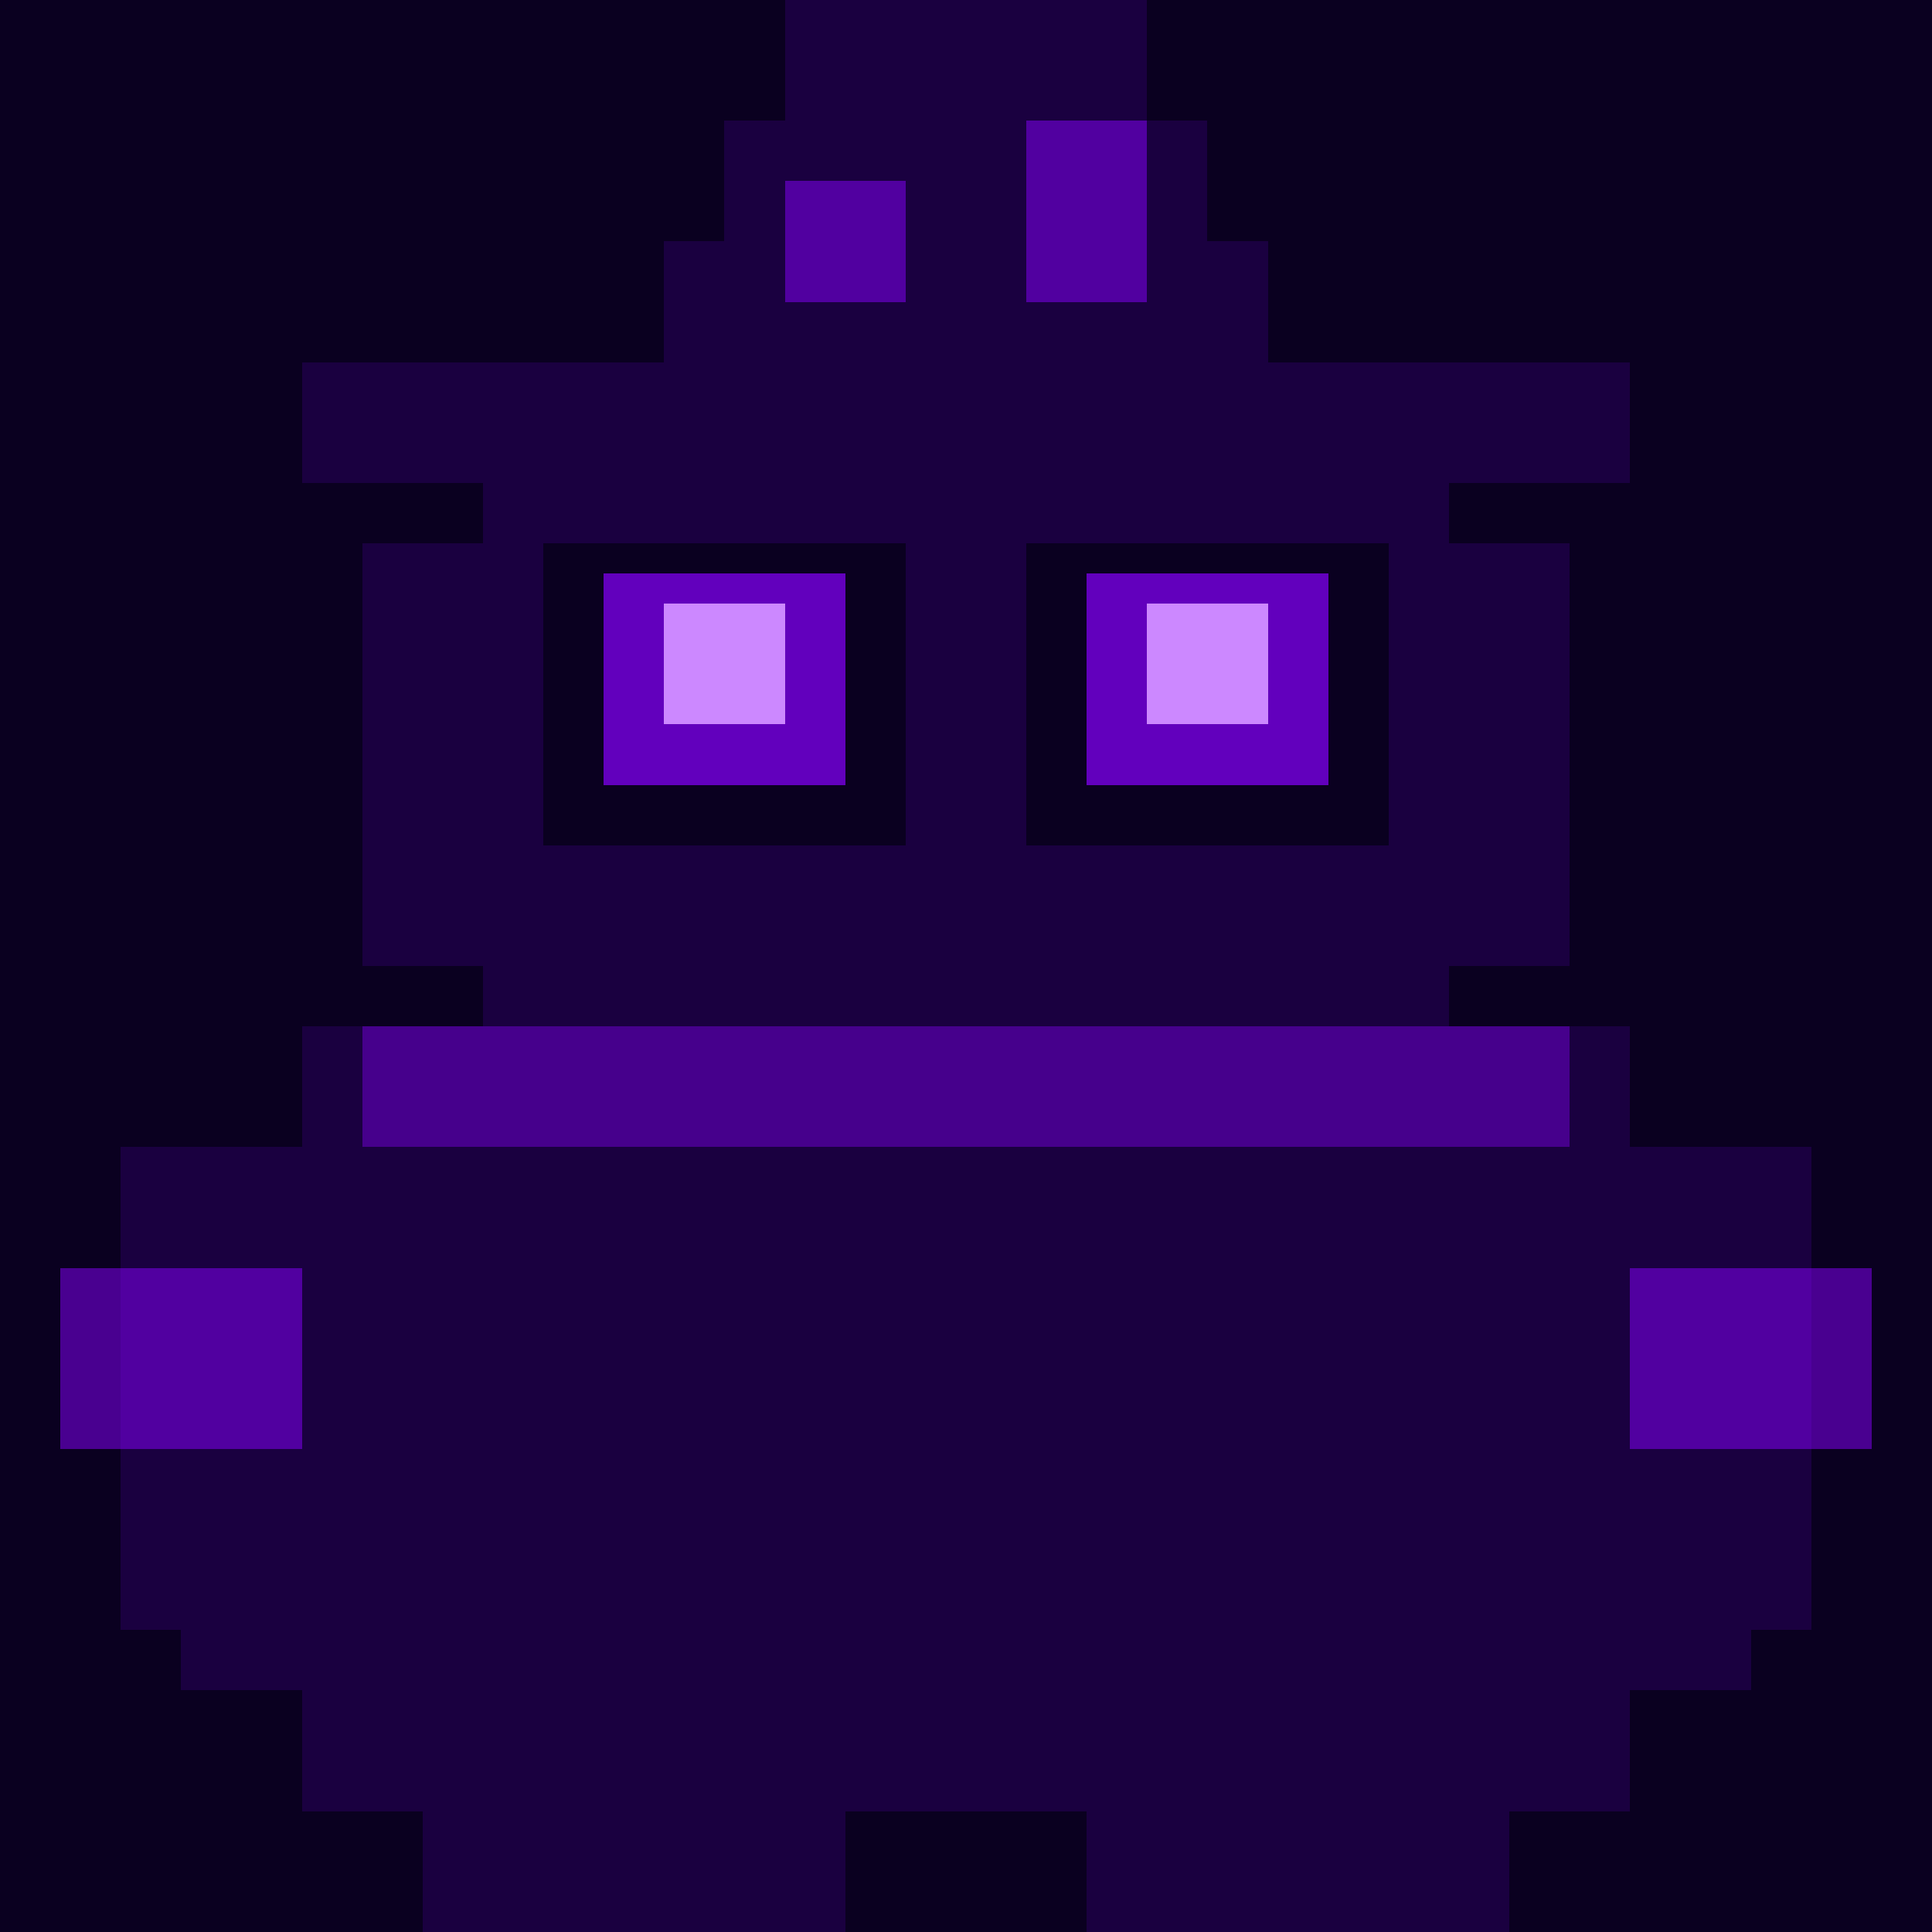
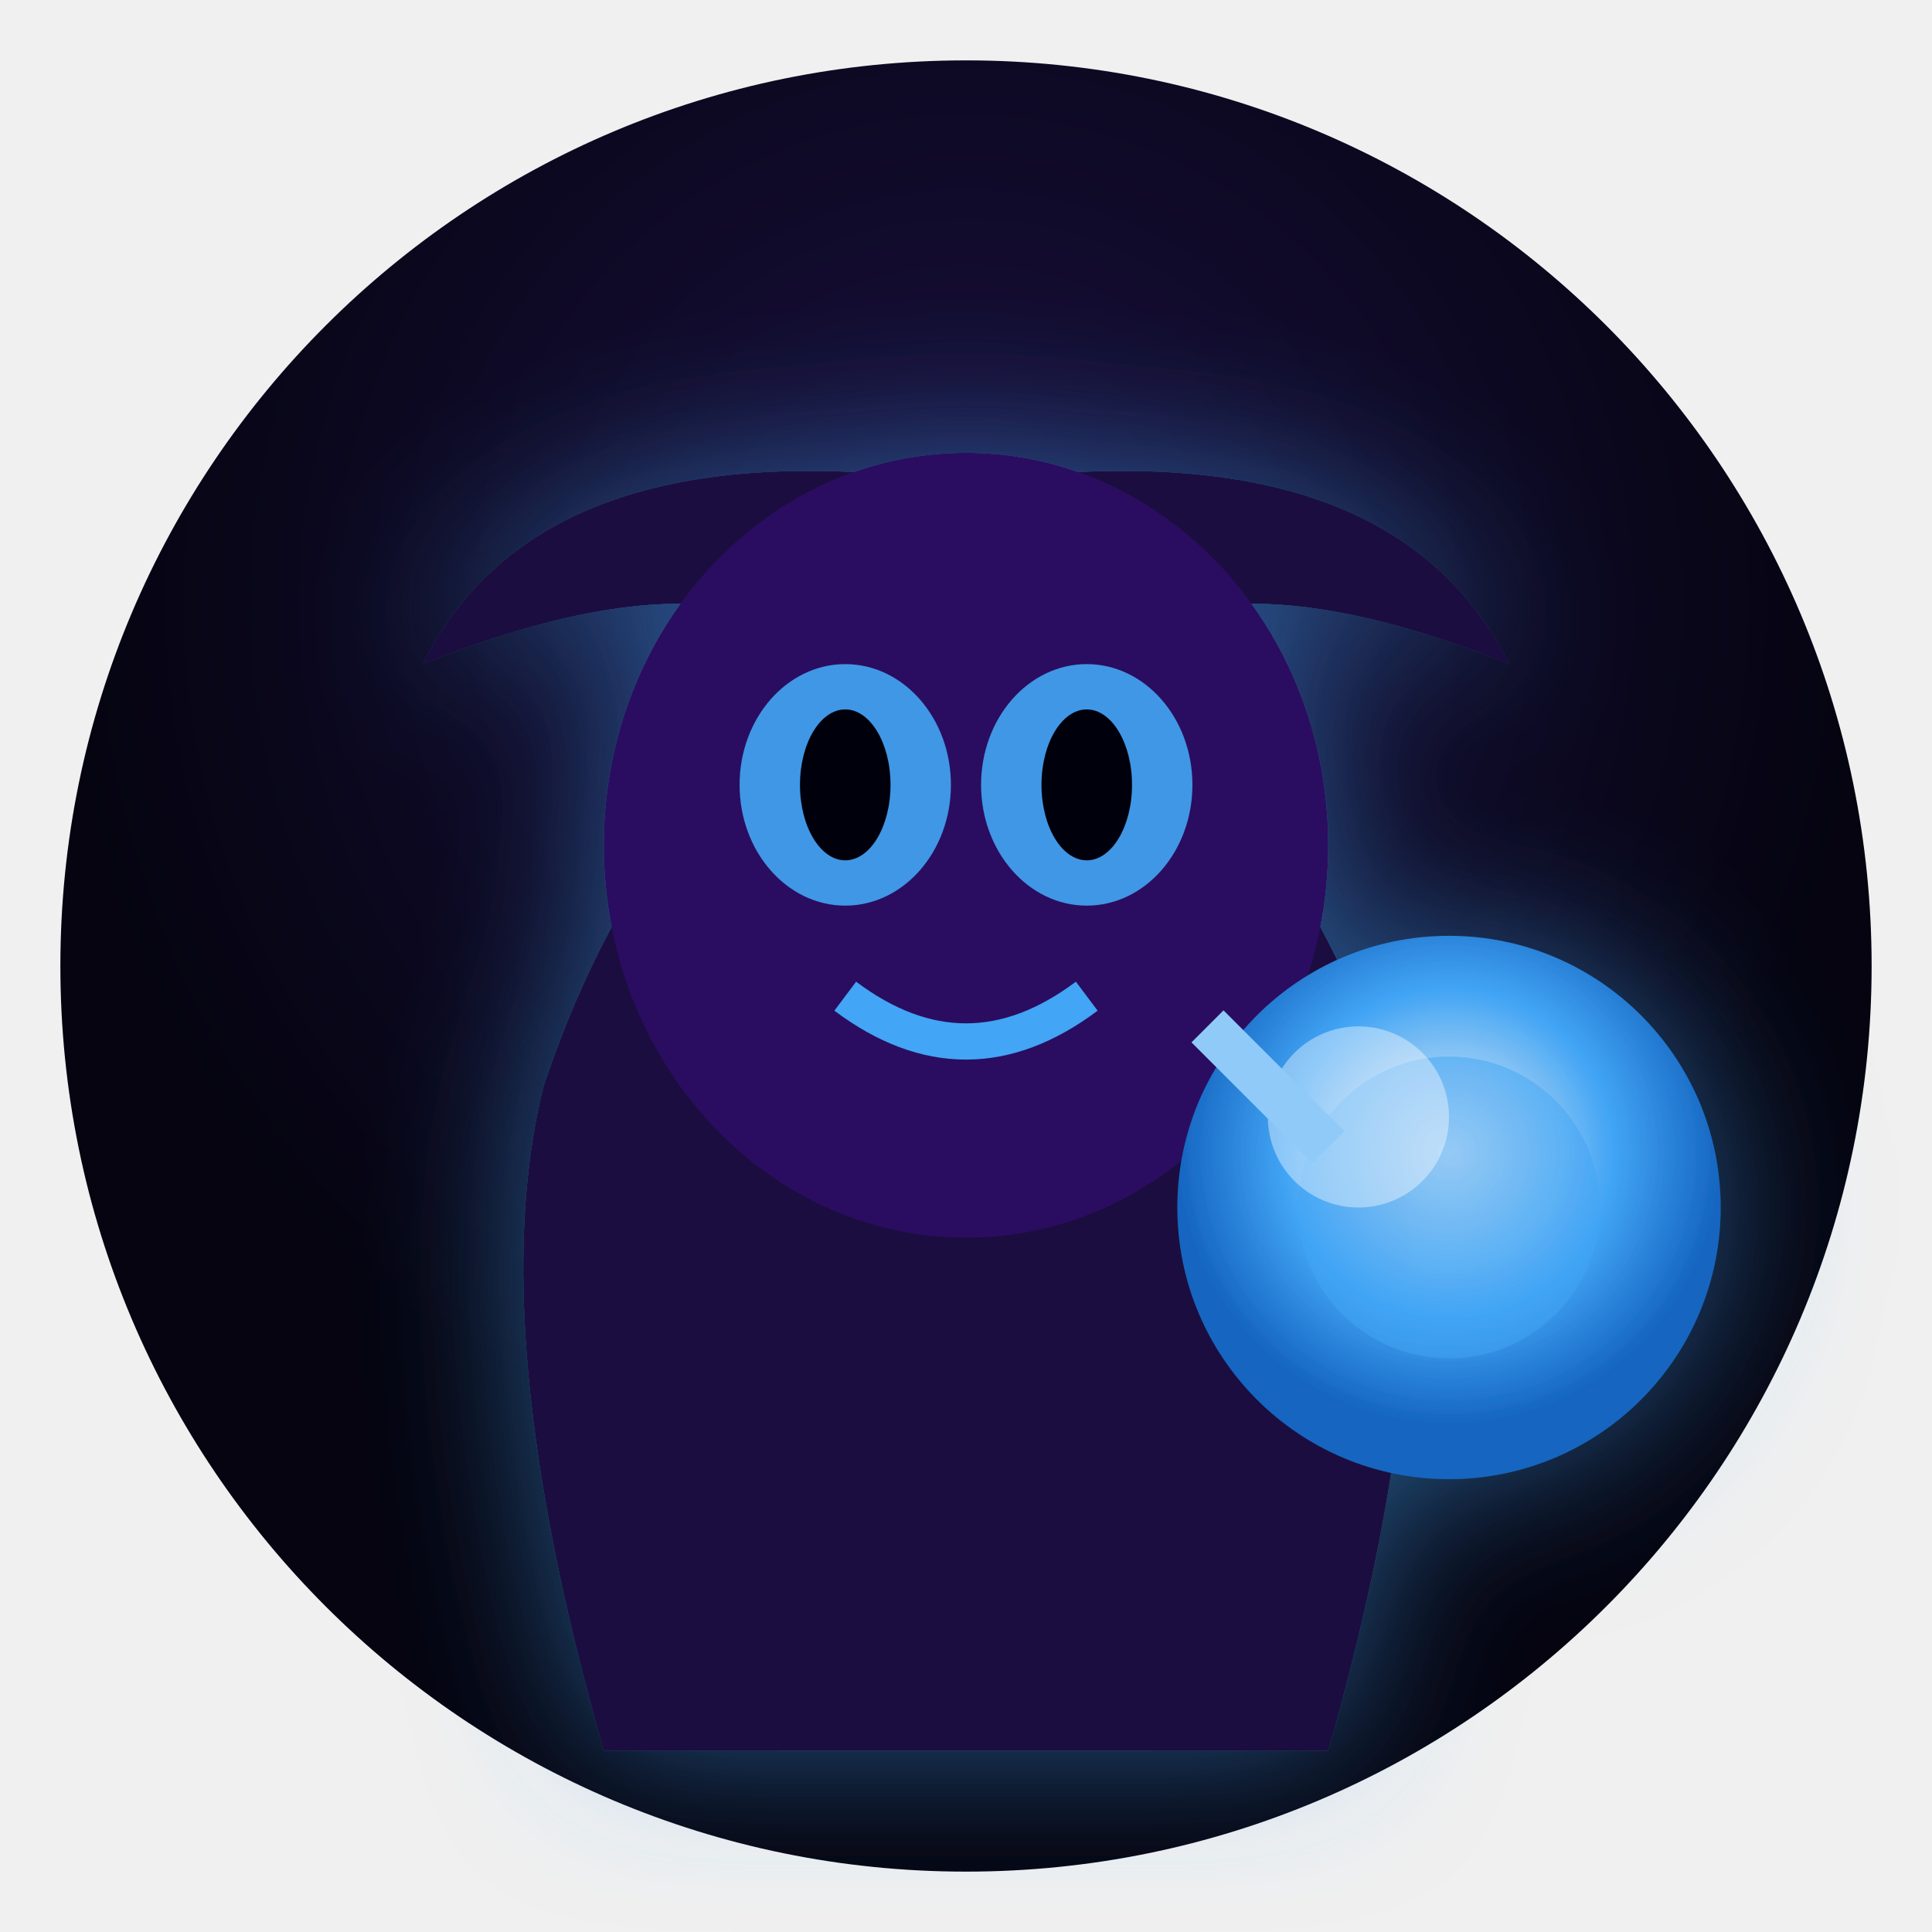
- <svg xmlns="http://www.w3.org/2000/svg" viewBox="0 0 64 64" shape-rendering="crispEdges">
-   <rect x="0" y="0" width="64" height="64" fill="#0a0020" />
-   <rect x="26" y="0" width="12" height="4" fill="#1a0040" />
-   <rect x="24" y="4" width="16" height="4" fill="#1a0040" />
-   <rect x="22" y="8" width="20" height="4" fill="#1a0040" />
-   <rect x="10" y="12" width="44" height="4" fill="#1a0040" />
-   <rect x="16" y="16" width="32" height="18" fill="#1a0040" />
-   <rect x="12" y="18" width="4" height="14" fill="#1a0040" />
-   <rect x="48" y="18" width="4" height="14" fill="#1a0040" />
-   <rect x="18" y="18" width="12" height="10" fill="#0a0020" />
-   <rect x="34" y="18" width="12" height="10" fill="#0a0020" />
-   <rect x="20" y="19" width="8" height="7" fill="#8800ff" opacity="0.7" />
-   <rect x="36" y="19" width="8" height="7" fill="#8800ff" opacity="0.7" />
-   <rect x="22" y="20" width="4" height="4" fill="#cc88ff" />
-   <rect x="38" y="20" width="4" height="4" fill="#cc88ff" />
-   <rect x="26" y="6" width="4" height="4" fill="#8800ff" opacity="0.5" />
-   <rect x="34" y="4" width="4" height="6" fill="#8800ff" opacity="0.5" />
-   <rect x="10" y="34" width="44" height="26" fill="#1a0040" />
-   <rect x="6" y="40" width="52" height="16" fill="#1a0040" />
-   <rect x="12" y="34" width="40" height="4" fill="#8800ff" opacity="0.4" />
-   <rect x="4" y="38" width="10" height="16" fill="#1a0040" />
-   <rect x="50" y="38" width="10" height="16" fill="#1a0040" />
-   <rect x="2" y="42" width="8" height="6" fill="#8800ff" opacity="0.5" />
-   <rect x="54" y="42" width="8" height="6" fill="#8800ff" opacity="0.5" />
-   <rect x="14" y="60" width="14" height="4" fill="#1a0040" />
-   <rect x="36" y="60" width="14" height="4" fill="#1a0040" />
+ <svg xmlns="http://www.w3.org/2000/svg" viewBox="0 0 64 64" width="64" height="64">
+   <defs>
+     <filter id="shadow" x="-20%" y="-20%" width="140%" height="140%">
+       <feDropShadow dx="0" dy="1.5" stdDeviation="1.5" flood-opacity="0.35" />
+     </filter>
+   </defs>
+   <defs>
+     <filter id="glow" x="-40%" y="-40%" width="180%" height="180%">
+       <feGaussianBlur stdDeviation="2.5" result="blur" />
+       <feFlood flood-color="#42a5f5" flood-opacity="0.5" result="color" />
+       <feComposite in="color" in2="blur" operator="in" result="glow" />
+       <feMerge>
+         <feMergeNode in="glow" />
+         <feMergeNode in="SourceGraphic" />
+       </feMerge>
+     </filter>
+     <radialGradient id="bg" cx="50%" cy="30%">
+       <stop offset="0%" stop-color="#1a1040" />
+       <stop offset="100%" stop-color="#050410" />
+     </radialGradient>
+     <radialGradient id="orb" cx="50%" cy="40%">
+       <stop offset="0%" stop-color="white" stop-opacity="0.9" />
+       <stop offset="60%" stop-color="#42a5f5" />
+       <stop offset="100%" stop-color="#1565c0" />
+     </radialGradient>
+   </defs>
+   <circle cx="32" cy="32" r="30" fill="url(#bg)" />
+   <g filter="url(#glow)">
+     <path d="M20,58 Q16,44 18,36 Q22,24 32,20 Q42,24 46,36 Q48,44 44,58 Z" fill="#1a1040" />
+     <path d="M14,22 Q18,14 32,16 Q46,14 50,22 Q40,18 36,22 Q34,18 32,20 Q30,18 28,22 Q24,18 14,22 Z" fill="#1a1040" />
+     <ellipse cx="32" cy="28" rx="12" ry="13" fill="#2a1060" />
+     <ellipse cx="28" cy="26" rx="3.5" ry="4" fill="#42a5f5" opacity="0.9" />
+     <ellipse cx="36" cy="26" rx="3.5" ry="4" fill="#42a5f5" opacity="0.9" />
+     <ellipse cx="28" cy="26" rx="1.5" ry="2.5" fill="#050410" />
+     <ellipse cx="36" cy="26" rx="1.5" ry="2.5" fill="#050410" />
+     <path d="M28,33 Q32,36 36,33" stroke="#42a5f5" stroke-width="1.2" fill="none" />
+     <circle cx="48" cy="40" r="9" fill="url(#orb)" />
+     <circle cx="48" cy="40" r="5" fill="#42a5f5" opacity="0.5" />
+     <circle cx="45" cy="37" r="3" fill="white" opacity="0.4" />
+     <line x1="40" y1="34" x2="44" y2="38" stroke="#90caf9" stroke-width="1.5" />
+   </g>
</svg>
